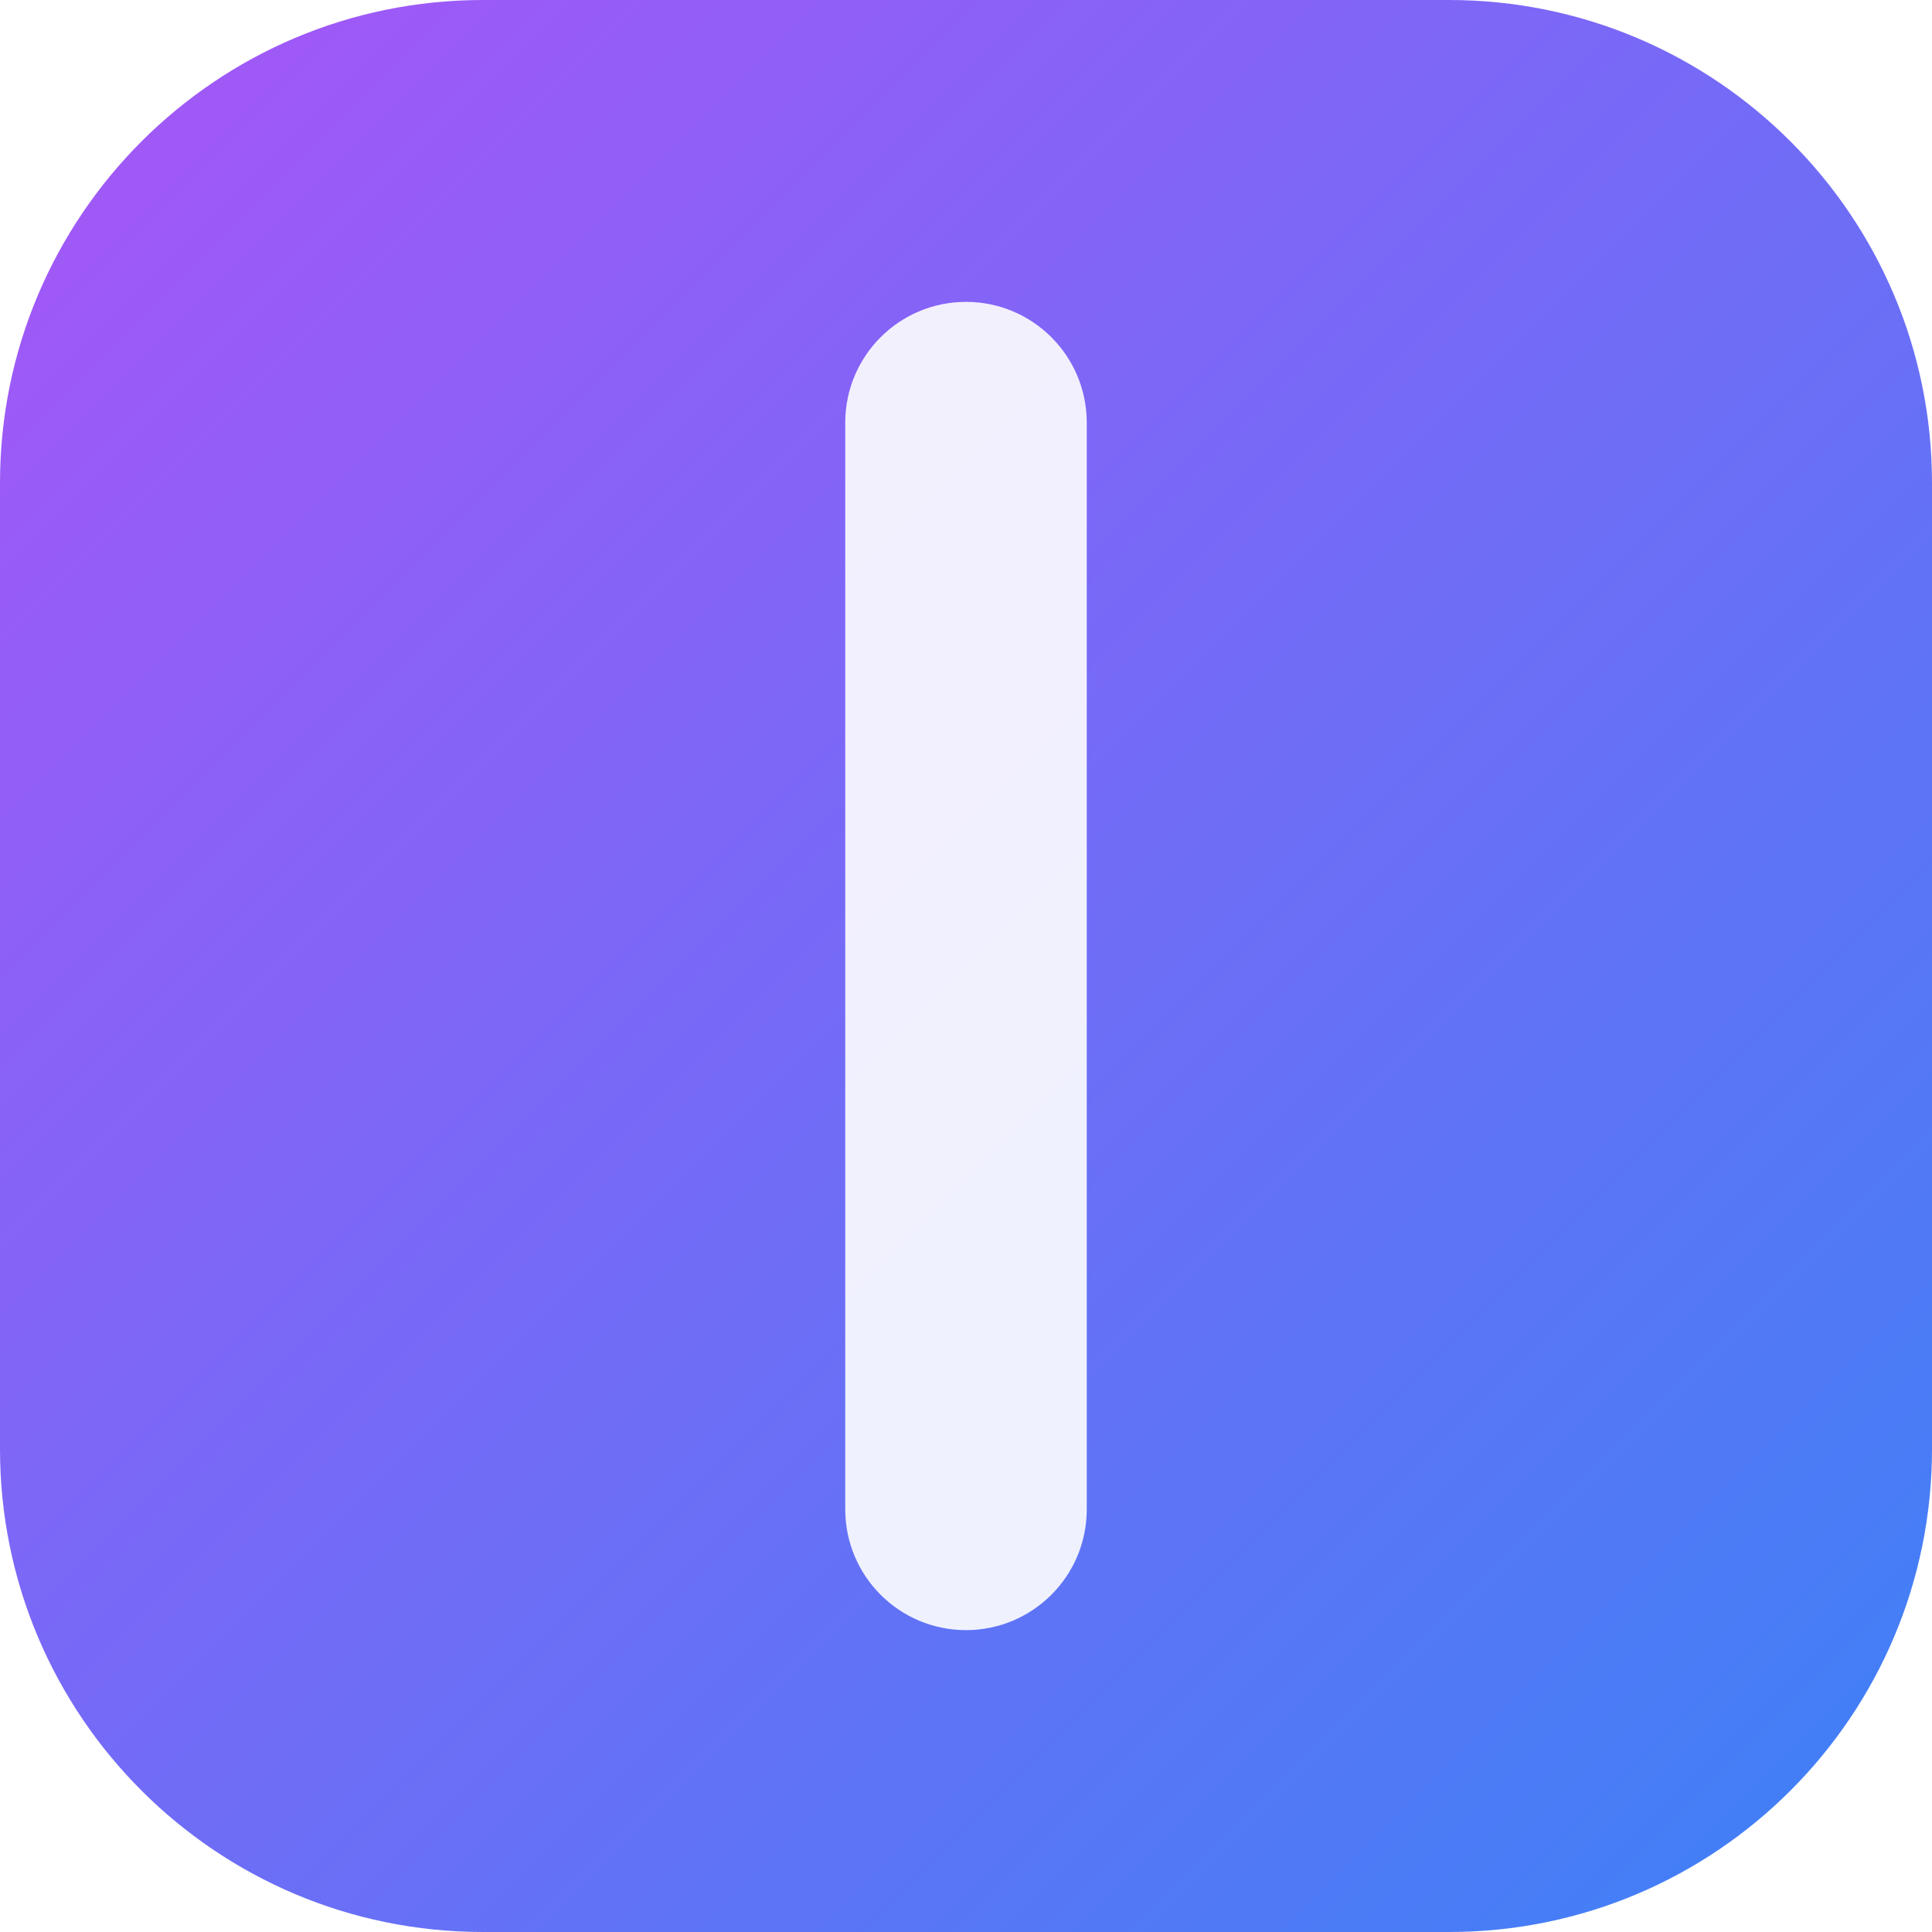
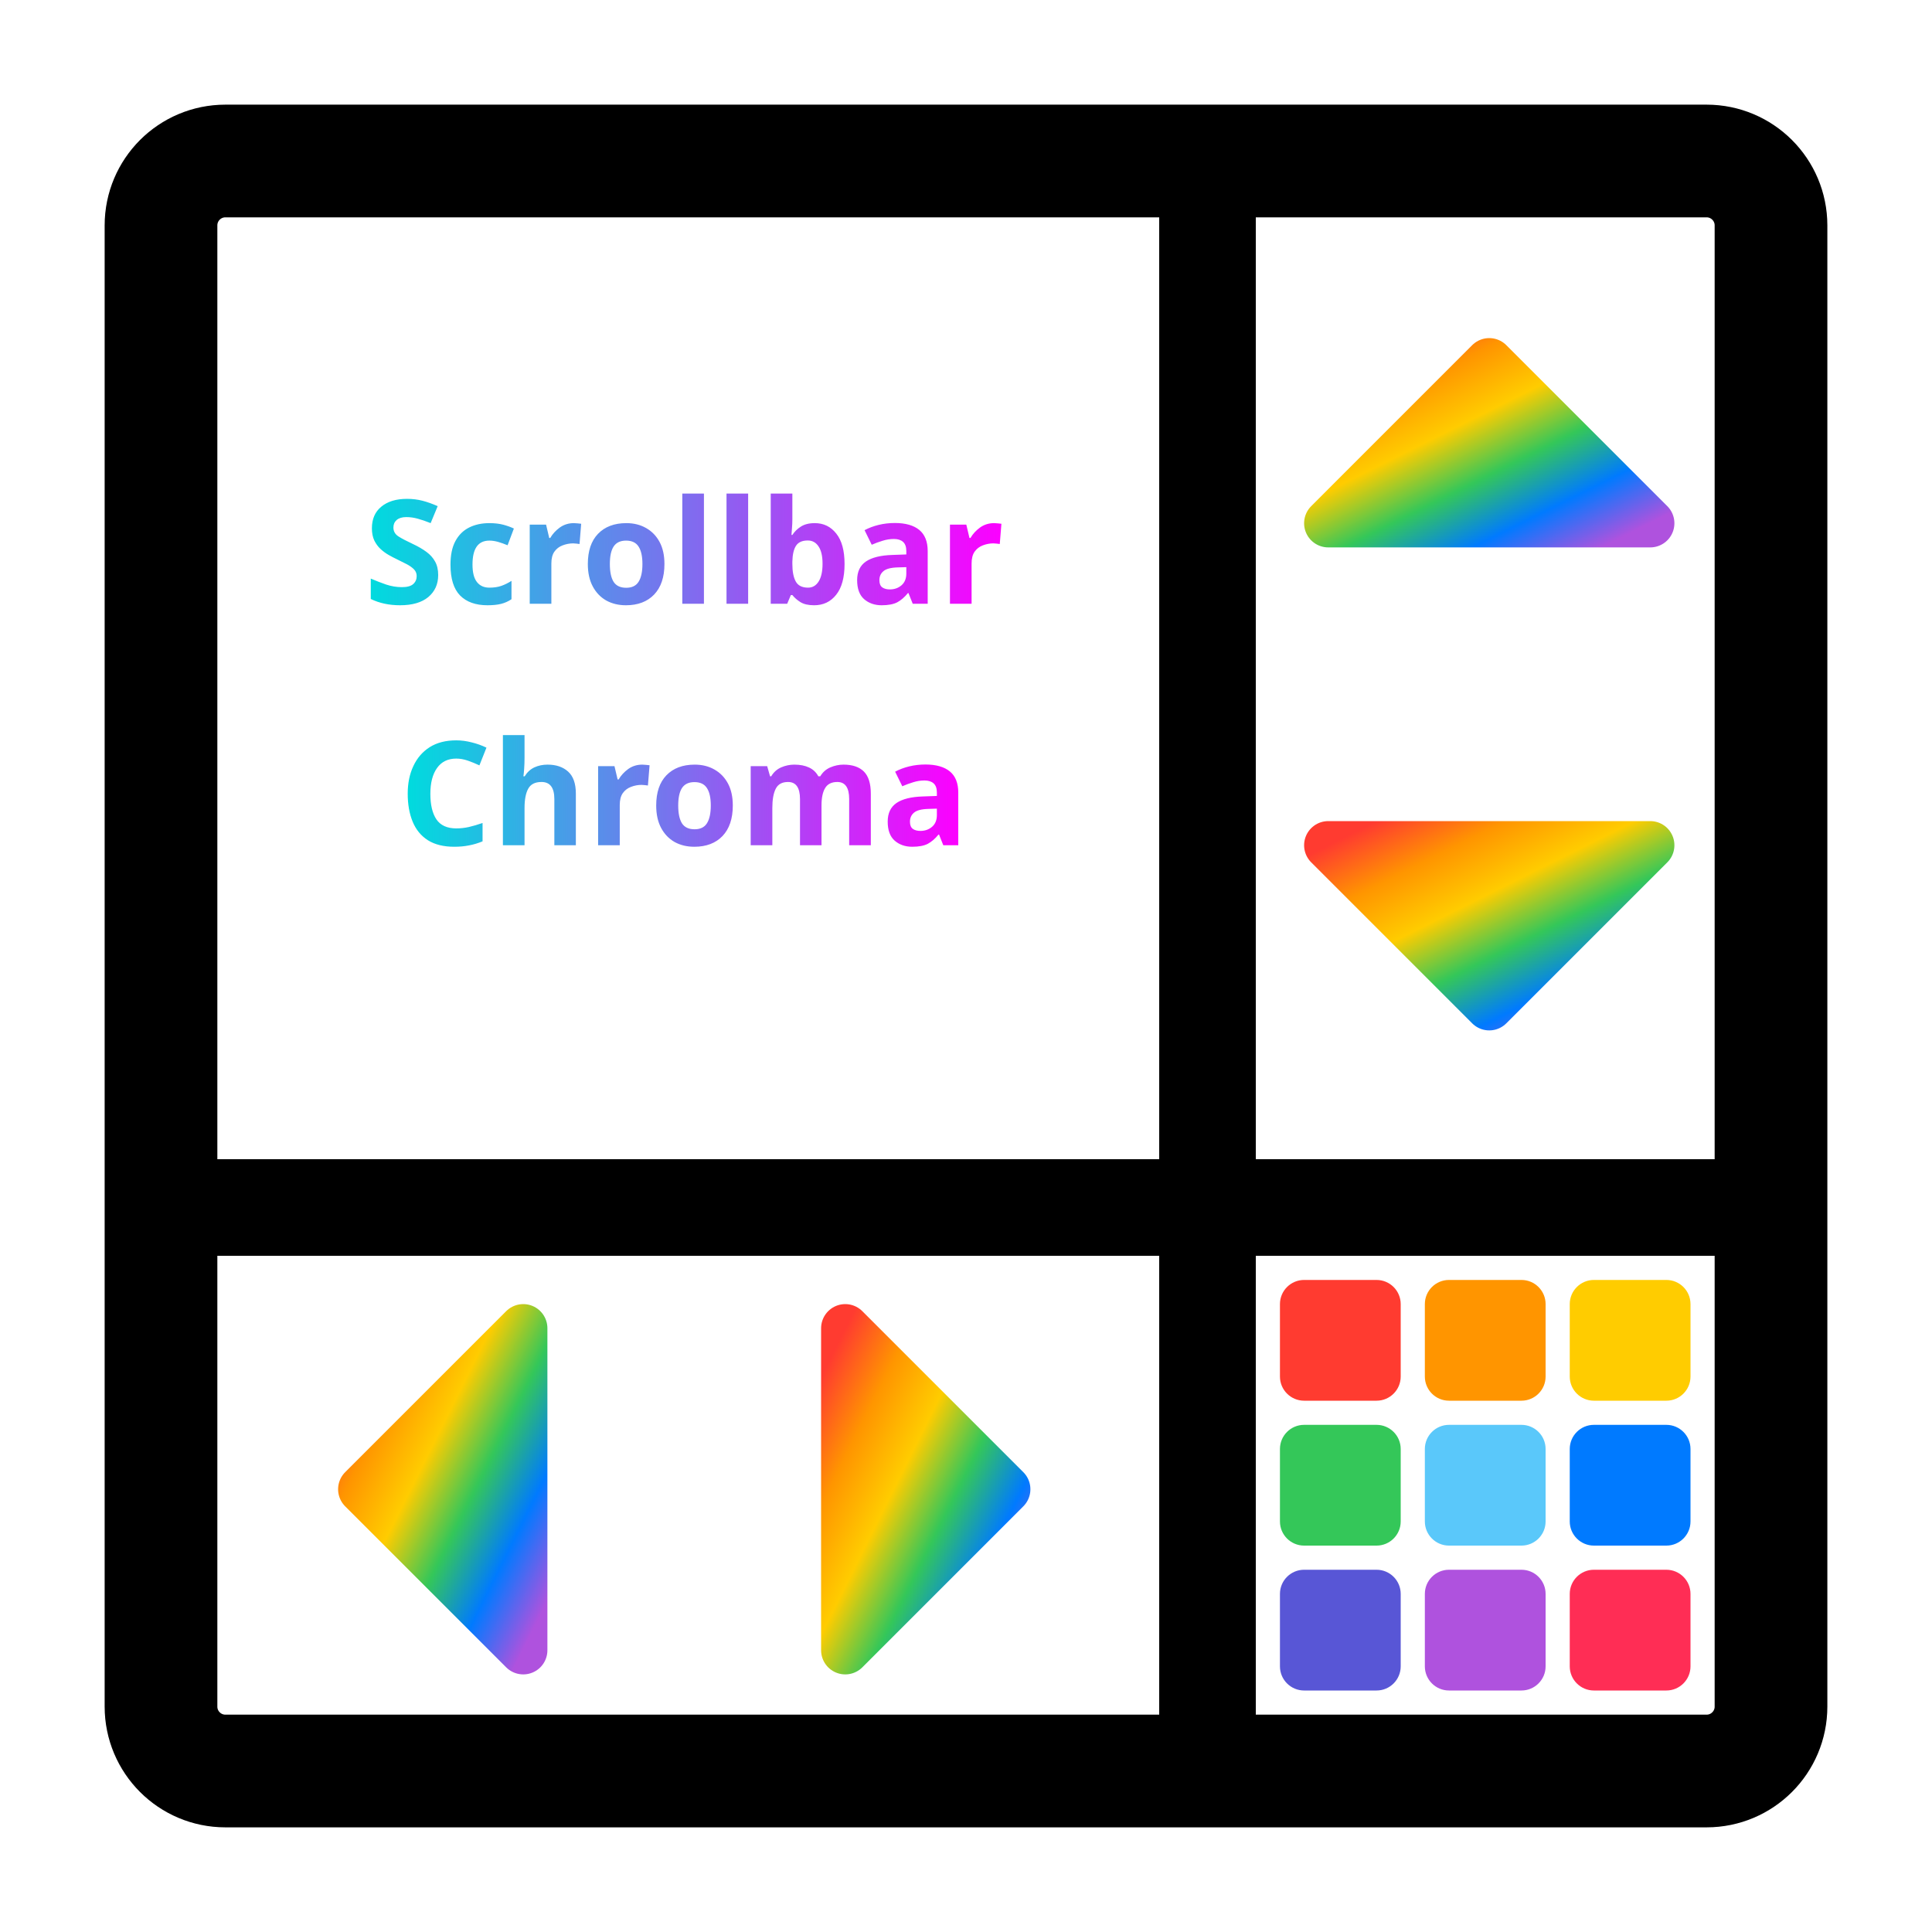
- <svg xmlns="http://www.w3.org/2000/svg" viewBox="0 0 32 32" width="128" height="128">
+ <svg xmlns="http://www.w3.org/2000/svg" viewBox="0 0 240 240">
  <defs>
-     <linearGradient id="grad1" x1="0%" y1="0%" x2="100%" y2="100%">
-       <stop offset="0%" style="stop-color:#a855f7;stop-opacity:1" />
-       <stop offset="100%" style="stop-color:#3b82f6;stop-opacity:1" />
+     <linearGradient id="textGrad" x1="0%" y1="0%" x2="100%" y2="0%">
+       <stop offset="0%" stop-color="#00dbde" />
+       <stop offset="100%" stop-color="#fc00ff" />
+     </linearGradient>
+     <linearGradient id="rainbowGrad" x1="0%" y1="0%" x2="100%" y2="100%">
+       <stop offset="0%" stop-color="#FF3B30" />
+       <stop offset="20%" stop-color="#FF9500" />
+       <stop offset="40%" stop-color="#FFCC00" />
+       <stop offset="60%" stop-color="#34C759" />
+       <stop offset="80%" stop-color="#007AFF" />
+       <stop offset="100%" stop-color="#AF52DE" />
    </linearGradient>
  </defs>
-   <rect x="0" y="0" width="32" height="32" rx="8" fill="url(#grad1)" />
-   <rect x="14" y="5" width="4" height="22" rx="2" fill="rgba(255, 255, 255, 0.9)" />
+   <rect x="20" y="20" width="200" height="200" rx="8" fill="none" stroke="#000000" stroke-width="14" stroke-linejoin="round" />
+   <line x1="150" y1="20" x2="150" y2="220" stroke="#000000" stroke-width="12" stroke-linecap="butt" />
+   <line x1="20" y1="150" x2="220" y2="150" stroke="#000000" stroke-width="12" stroke-linecap="butt" />
+   <text x="85" y="75" font-family="sans-serif" font-size="18" font-weight="bold" fill="url(#textGrad)" text-anchor="middle">Scrollbar</text>
+   <text x="85" y="105" font-family="sans-serif" font-size="18" font-weight="bold" fill="url(#textGrad)" text-anchor="middle">Chroma</text>
+   <polygon points="185,45 165,65 205,65" fill="url(#rainbowGrad)" stroke="url(#rainbowGrad)" stroke-width="6" stroke-linejoin="round" />
+   <polygon points="185,125 165,105 205,105" fill="url(#rainbowGrad)" stroke="url(#rainbowGrad)" stroke-width="6" stroke-linejoin="round" />
+   <polygon points="45,185 65,165 65,205" fill="url(#rainbowGrad)" stroke="url(#rainbowGrad)" stroke-width="6" stroke-linejoin="round" />
+   <polygon points="125,185 105,165 105,205" fill="url(#rainbowGrad)" stroke="url(#rainbowGrad)" stroke-width="6" stroke-linejoin="round" />
+   <rect x="159" y="159" width="15" height="15" rx="3" fill="#FF3B30" />
+   <rect x="177" y="159" width="15" height="15" rx="3" fill="#FF9500" />
+   <rect x="195" y="159" width="15" height="15" rx="3" fill="#FFCC00" />
+   <rect x="159" y="177" width="15" height="15" rx="3" fill="#34C759" />
+   <rect x="177" y="177" width="15" height="15" rx="3" fill="#5AC8FA" />
+   <rect x="195" y="177" width="15" height="15" rx="3" fill="#007AFF" />
+   <rect x="159" y="195" width="15" height="15" rx="3" fill="#5856D6" />
+   <rect x="177" y="195" width="15" height="15" rx="3" fill="#AF52DE" />
+   <rect x="195" y="195" width="15" height="15" rx="3" fill="#FF2D55" />
</svg>
